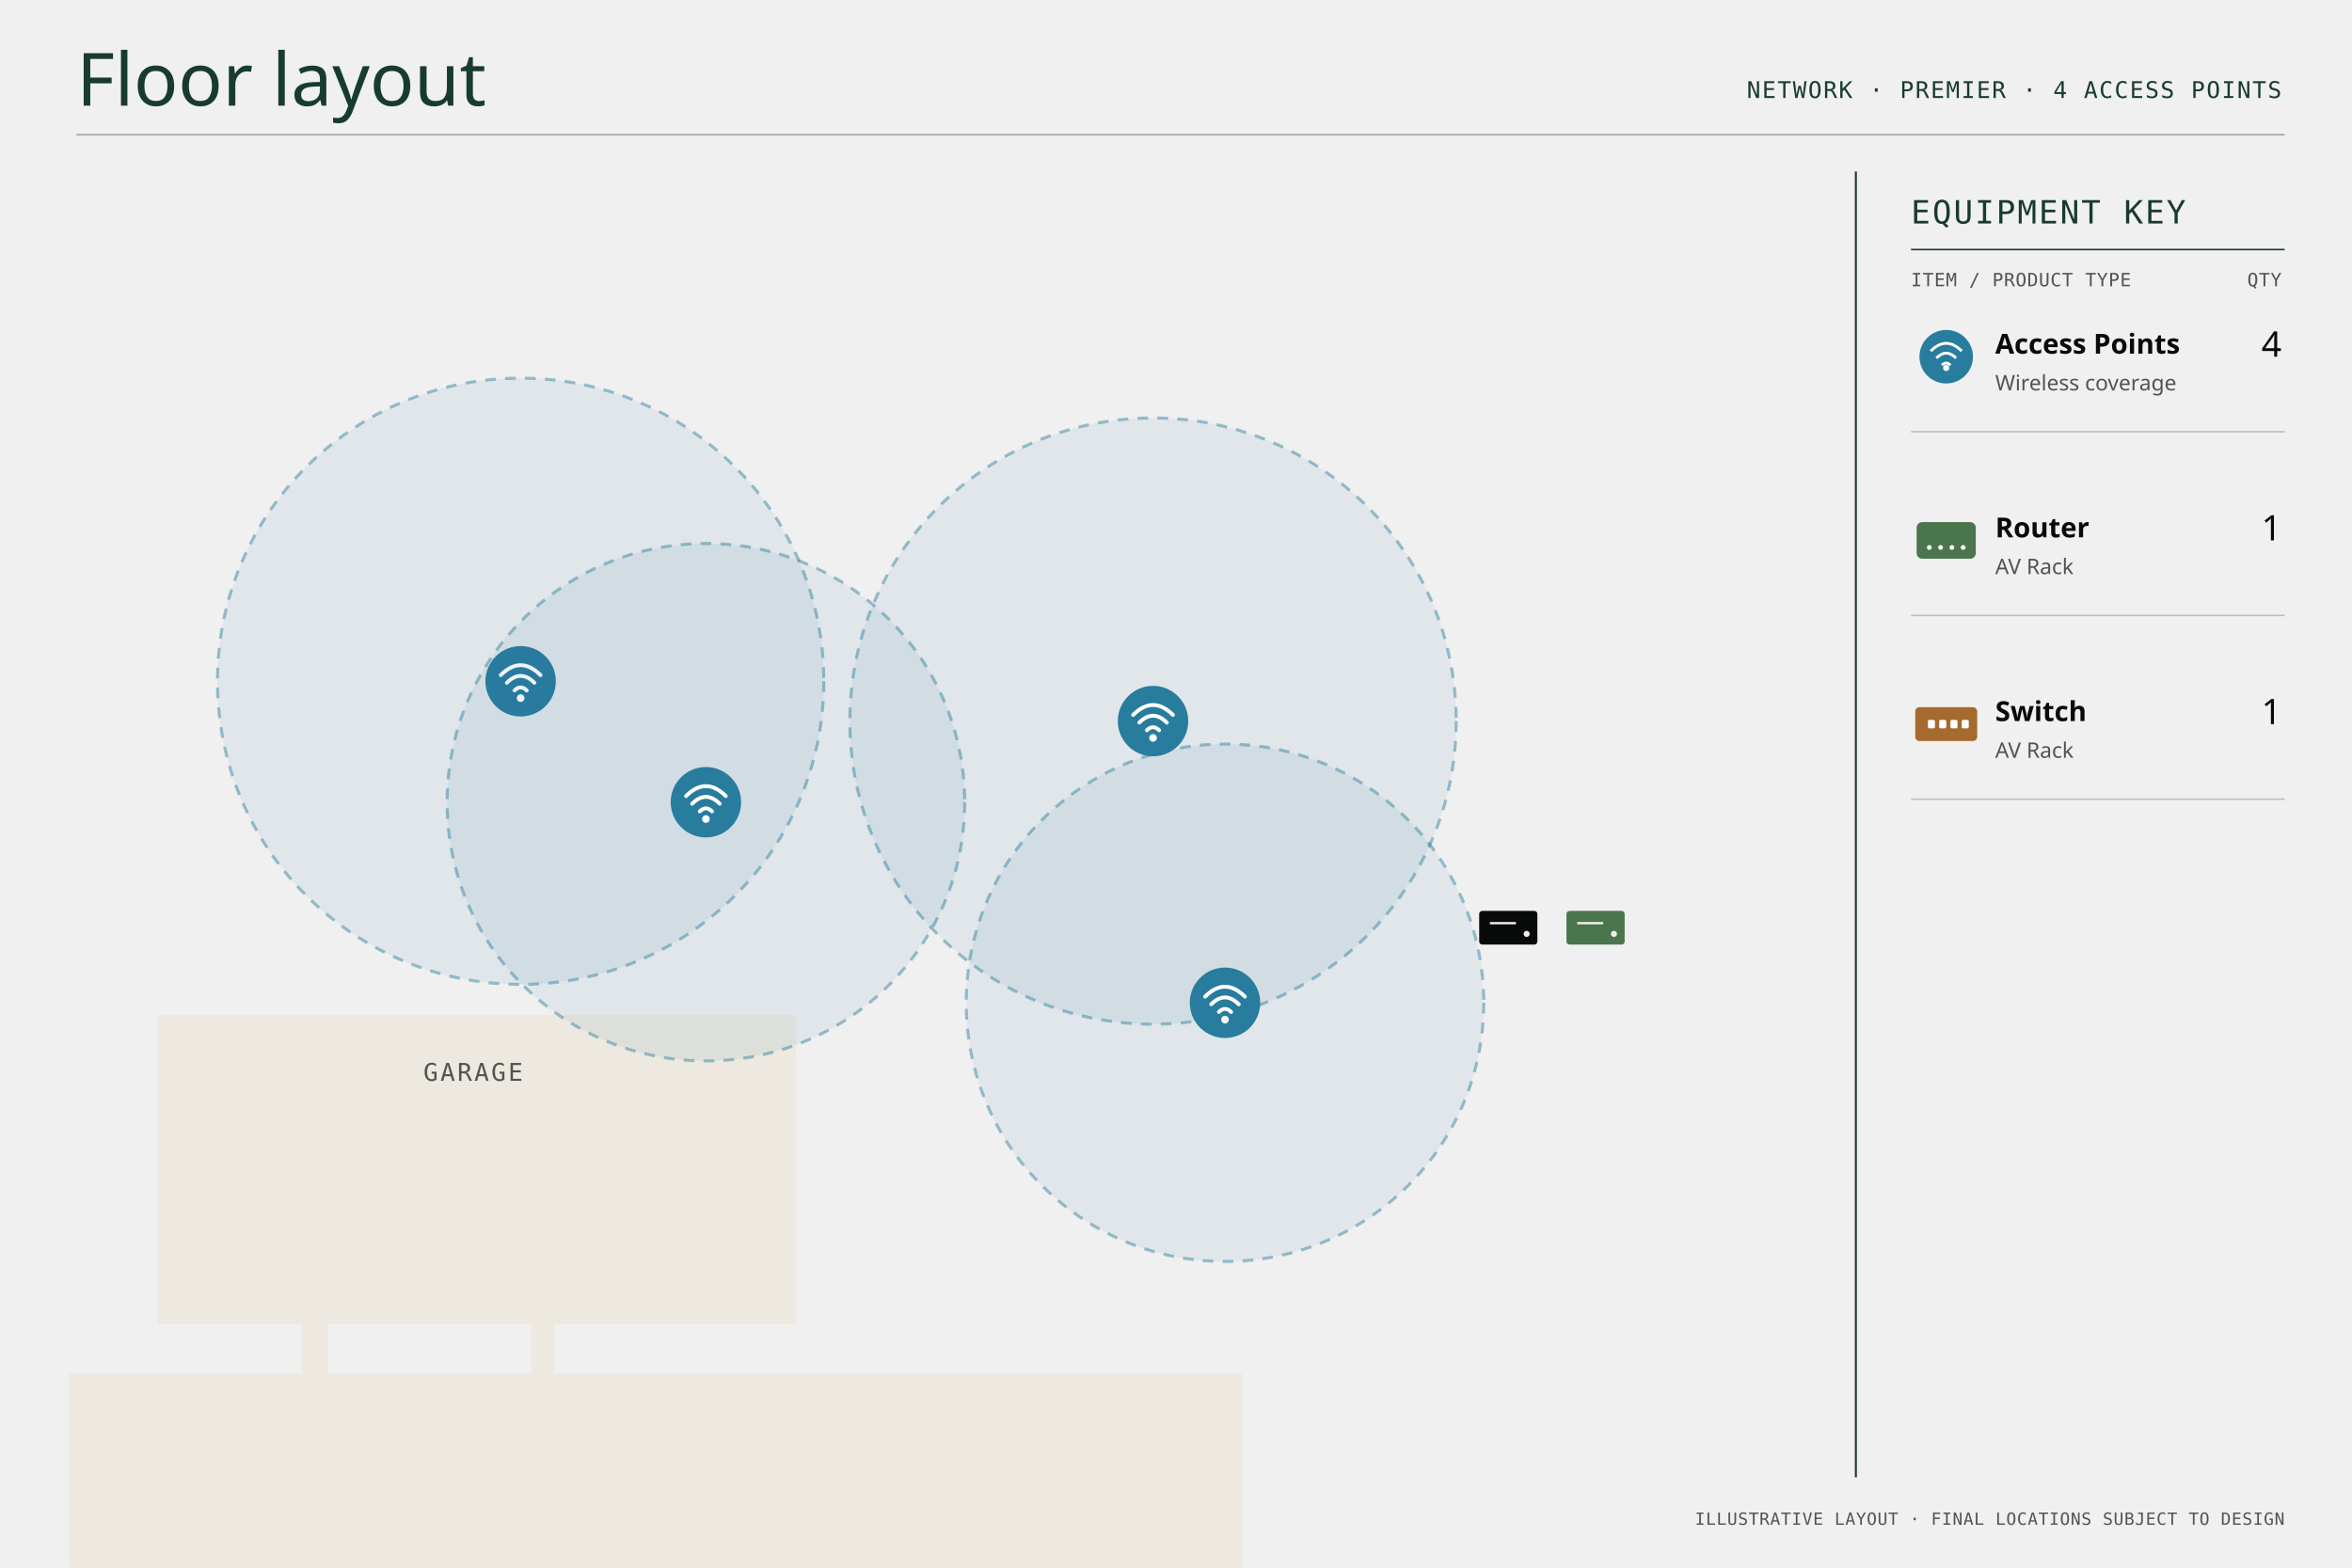
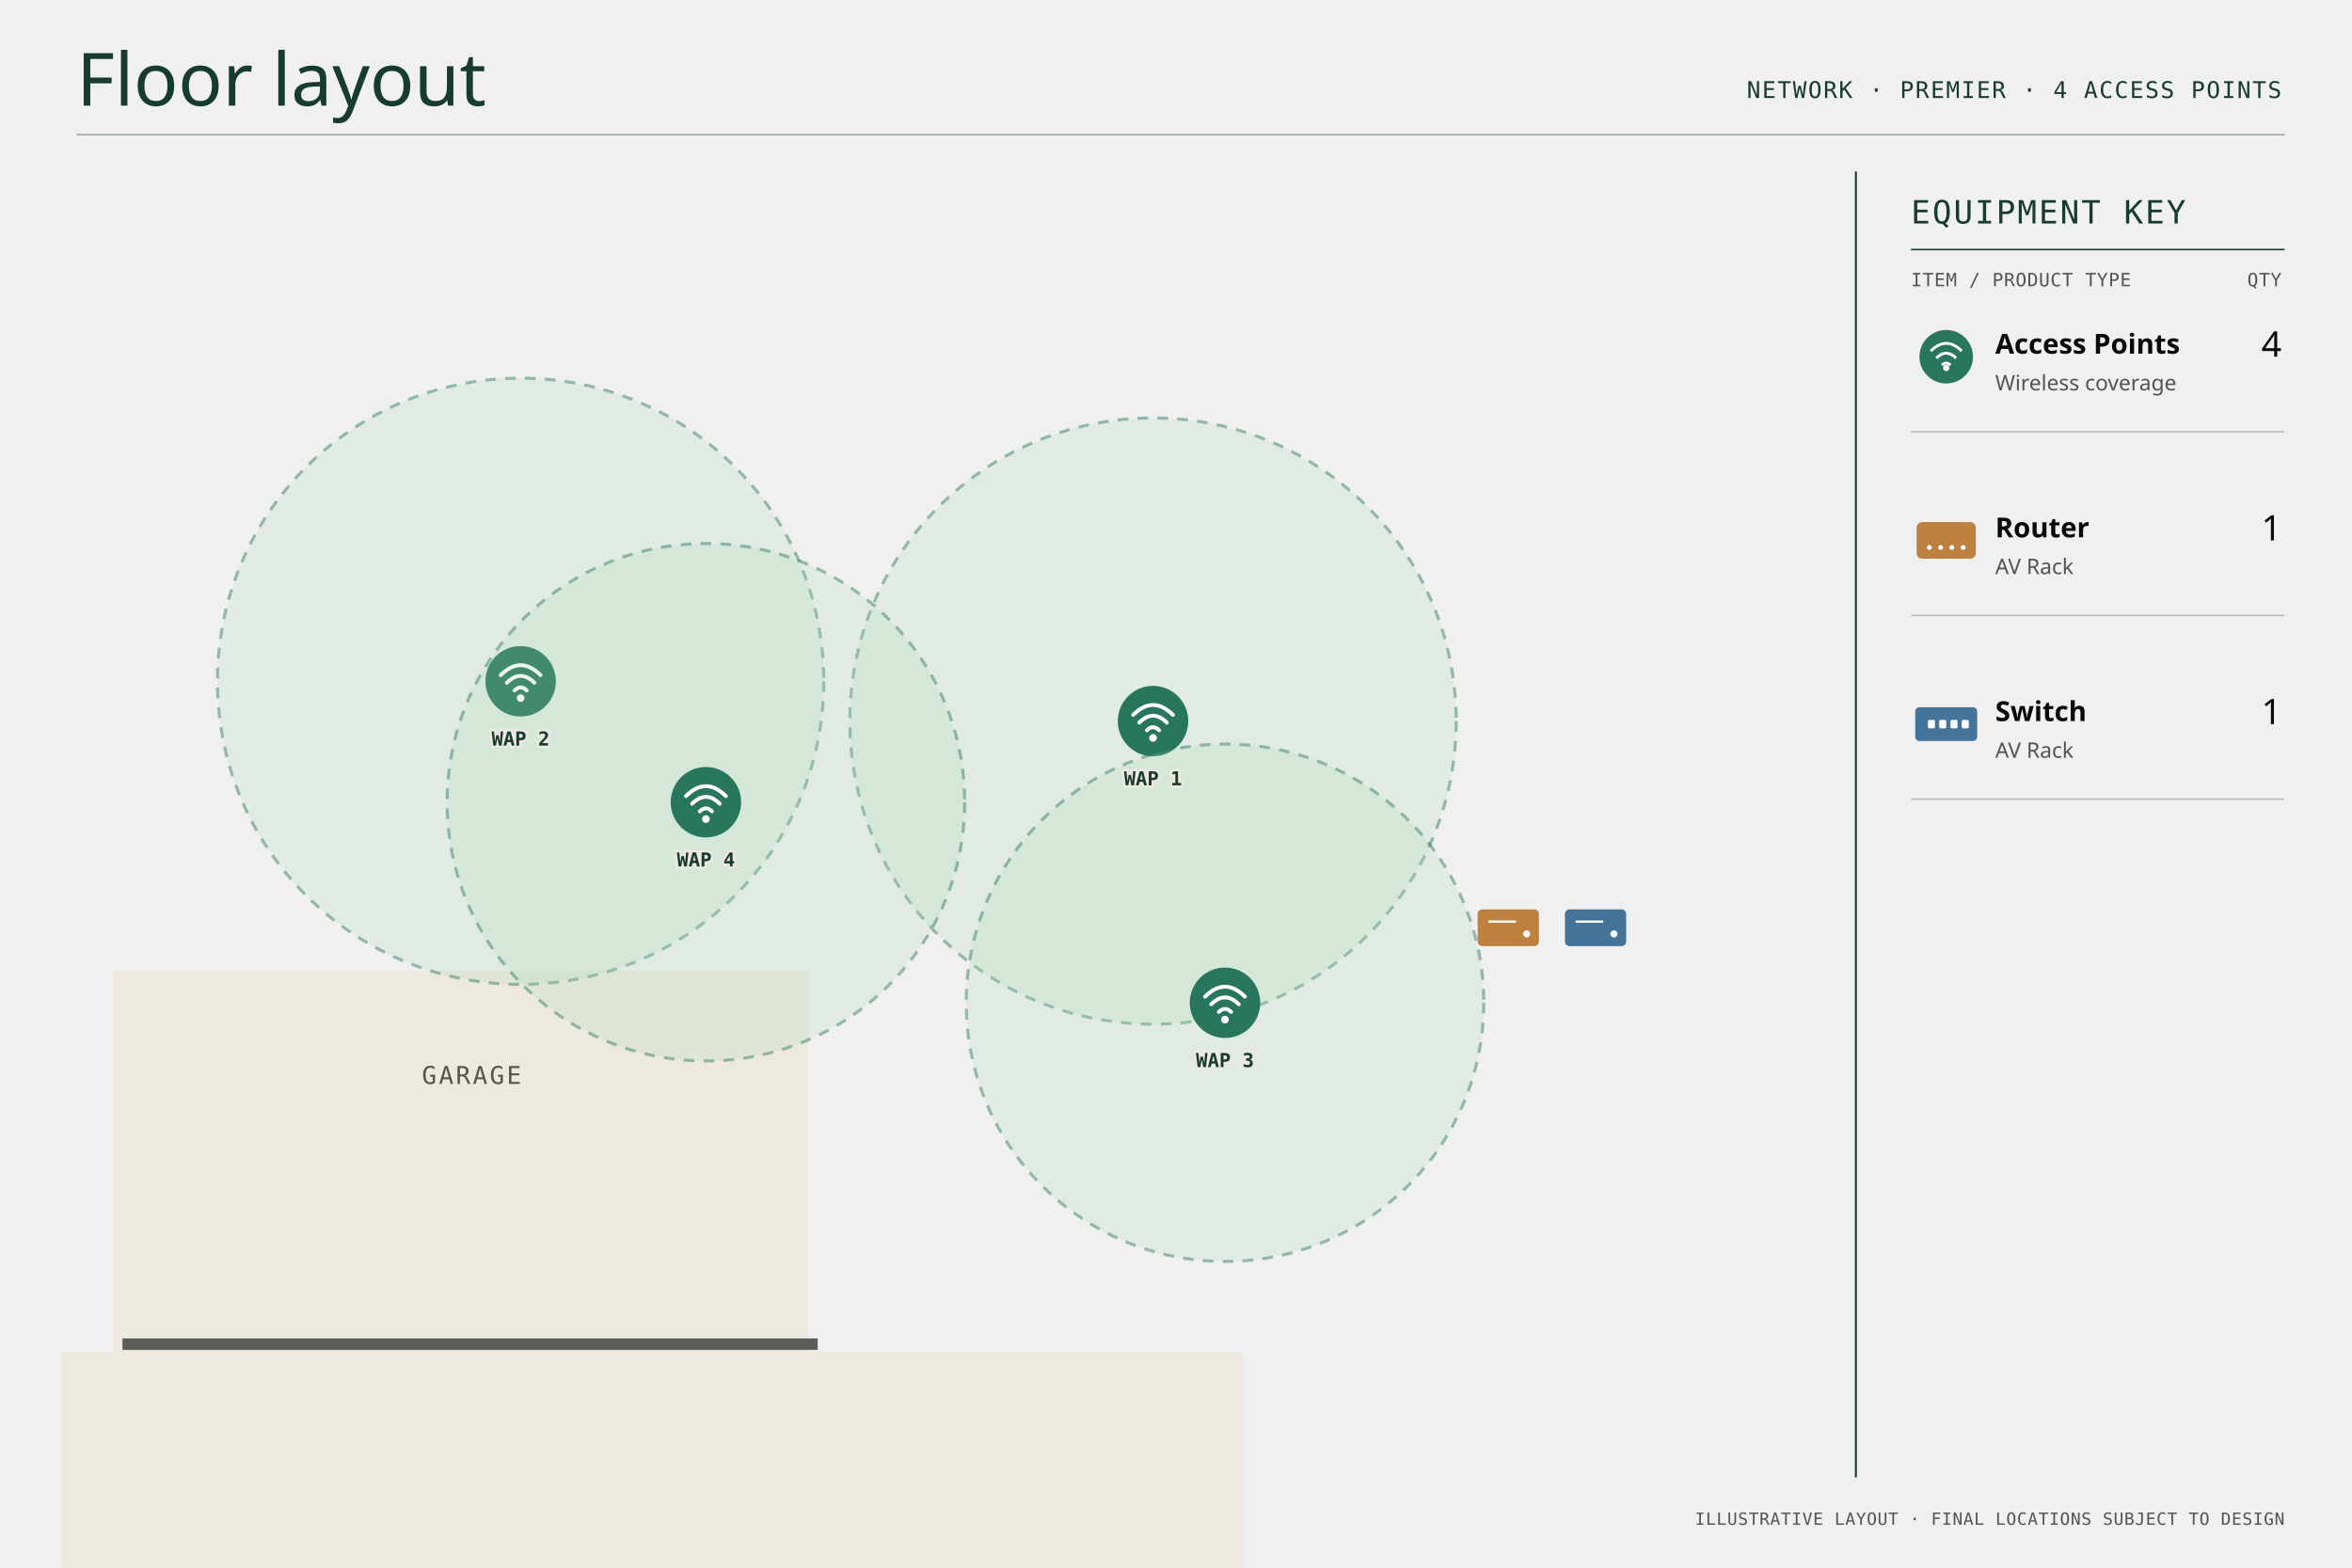
<svg xmlns="http://www.w3.org/2000/svg" viewBox="0 0 1536 1024" width="1536" height="1024" role="img" aria-label="Network Premier floor layout and equipment key">
  <text x="50" y="69" fill="#183B31" font-family="Schibsted Grotesk,sans-serif" font-size="48">Floor layout</text>
  <text x="1490" y="64" fill="#183B31" font-family="IBM Plex Mono,monospace" font-size="15" letter-spacing=".065em" text-anchor="end">NETWORK · PREMIER · 4 ACCESS POINTS</text>
  <line x1="50" y1="88" x2="1492" y2="88" stroke="#9DA7A3" stroke-width="1" />
-   <g data-pradera-architectural-cleanup="garage">
-     <rect x="103" y="663" width="417" height="202" fill="#EDE9E0" />
-     <rect x="197" y="865" width="17" height="32" fill="#EDE9E0" />
-     <rect x="347" y="865" width="15" height="32" fill="#EDE9E0" />
-     <rect x="45" y="897" width="766" height="127" fill="#EDE9E0" />
-     <text x="309" y="706" font-family="IBM Plex Mono,monospace" font-size="16" font-weight="500" letter-spacing=".09em" fill="#51544F" text-anchor="middle">GARAGE</text>
+   <g data-pradera-architectural-cleanup="garage" aria-label="Open garage architectural reference">
+     <rect x="74" y="634" width="454" height="257" fill="#EDE9E0" />
+     <rect x="40" y="883" width="772" height="141" fill="#EDE9E0" />
+     <line x1="80" y1="878" x2="534" y2="878" stroke="#5B5D58" stroke-width="7.5" />
+     <text x="308" y="708" fill="#51544F" text-anchor="middle" font-family="IBM Plex Mono,monospace" font-size="16" font-weight="500" letter-spacing=".09em">GARAGE</text>
  </g>
-   <circle cx="753" cy="471" r="198" fill="#287C9E" fill-opacity=".08" stroke="#287C9E" stroke-opacity=".45" stroke-width="2" stroke-dasharray="7 6" />
+   <circle cx="753" cy="471" r="198" fill="#A5D8B3" fill-opacity=".20" stroke="#28775C" stroke-opacity=".45" stroke-width="2" stroke-dasharray="7 6" />
  <g transform="translate(753,471)">
-     <circle r="23" fill="#287C9E" />
+     <circle r="23" fill="#28775C" />
    <path d="M-13 -4q13 -13 26 0M-9 1q9 -9 18 0M-4 6q4 -4 8 0" fill="none" stroke="white" stroke-width="2.5" stroke-linecap="round" />
    <circle cy="11" r="2.5" fill="white" />
  </g>
-   <circle cx="340" cy="445" r="198" fill="#287C9E" fill-opacity=".08" stroke="#287C9E" stroke-opacity=".45" stroke-width="2" stroke-dasharray="7 6" />
+   <circle cx="340" cy="445" r="198" fill="#A5D8B3" fill-opacity=".20" stroke="#28775C" stroke-opacity=".45" stroke-width="2" stroke-dasharray="7 6" />
  <g transform="translate(340,445)">
-     <circle r="23" fill="#287C9E" />
+     <circle r="23" fill="#28775C" />
    <path d="M-13 -4q13 -13 26 0M-9 1q9 -9 18 0M-4 6q4 -4 8 0" fill="none" stroke="white" stroke-width="2.5" stroke-linecap="round" />
    <circle cy="11" r="2.5" fill="white" />
  </g>
-   <circle cx="800" cy="655" r="169" fill="#287C9E" fill-opacity=".08" stroke="#287C9E" stroke-opacity=".45" stroke-width="2" stroke-dasharray="7 6" />
+   <circle cx="800" cy="655" r="169" fill="#A5D8B3" fill-opacity=".20" stroke="#28775C" stroke-opacity=".45" stroke-width="2" stroke-dasharray="7 6" />
  <g transform="translate(800,655)">
-     <circle r="23" fill="#287C9E" />
+     <circle r="23" fill="#28775C" />
    <path d="M-13 -4q13 -13 26 0M-9 1q9 -9 18 0M-4 6q4 -4 8 0" fill="none" stroke="white" stroke-width="2.5" stroke-linecap="round" />
    <circle cy="11" r="2.5" fill="white" />
  </g>
-   <circle cx="461" cy="524" r="169" fill="#287C9E" fill-opacity=".08" stroke="#287C9E" stroke-opacity=".45" stroke-width="2" stroke-dasharray="7 6" />
+   <circle cx="461" cy="524" r="169" fill="#A5D8B3" fill-opacity=".20" stroke="#28775C" stroke-opacity=".45" stroke-width="2" stroke-dasharray="7 6" />
  <g transform="translate(461,524)">
-     <circle r="23" fill="#287C9E" />
+     <circle r="23" fill="#28775C" />
    <path d="M-13 -4q13 -13 26 0M-9 1q9 -9 18 0M-4 6q4 -4 8 0" fill="none" stroke="white" stroke-width="2.5" stroke-linecap="round" />
    <circle cy="11" r="2.5" fill="white" />
  </g>
  <g transform="translate(985,606)" aria-label="router in mechanical room">
-     <rect x="-19" y="-11" width="38" height="22" rx="2" fill="#090B0A" />
-     <path d="M-12 -3H5" stroke="#F1F0EB" stroke-width="1.5" />
-     <circle cx="12" cy="4" r="2" fill="#F1F0EB" />
+     <rect x="-20" y="-12" width="40" height="24" rx="3" fill="#BE813F" />
+     <path d="M-13 -4H5" stroke="#FFF" stroke-width="1.5" />
+     <circle cx="12" cy="4" r="2.3" fill="#FFF" />
  </g>
  <g transform="translate(1042,606)" aria-label="switch in mechanical room">
-     <rect x="-19" y="-11" width="38" height="22" rx="2" fill="#4B754D" />
-     <path d="M-12 -3H5" stroke="#F1F0EB" stroke-width="1.5" />
-     <circle cx="12" cy="4" r="2" fill="#F1F0EB" />
+     <rect x="-20" y="-12" width="40" height="24" rx="3" fill="#45749B" />
+     <path d="M-13 -4H5" stroke="#FFF" stroke-width="1.5" />
+     <circle cx="12" cy="4" r="2.3" fill="#FFF" />
  </g>
+   <text x="753" y="513" font-family="IBM Plex Mono,monospace" font-size="12.6" font-weight="600" fill="#183B31" stroke="#EDE9E0" stroke-width="3" paint-order="stroke" text-anchor="middle">WAP 1</text>
+   <text x="340" y="487" font-family="IBM Plex Mono,monospace" font-size="12.6" font-weight="600" fill="#183B31" stroke="#EDE9E0" stroke-width="3" paint-order="stroke" text-anchor="middle">WAP 2</text>
+   <text x="800" y="697" font-family="IBM Plex Mono,monospace" font-size="12.6" font-weight="600" fill="#183B31" stroke="#EDE9E0" stroke-width="3" paint-order="stroke" text-anchor="middle">WAP 3</text>
+   <text x="461" y="566" font-family="IBM Plex Mono,monospace" font-size="12.6" font-weight="600" fill="#183B31" stroke="#EDE9E0" stroke-width="3" paint-order="stroke" text-anchor="middle">WAP 4</text>
  <line x1="1212" y1="112" x2="1212" y2="965" stroke="#183B31" stroke-width="1.3" />
  <text x="1248" y="146" fill="#183B31" font-family="IBM Plex Mono,monospace" font-size="21" letter-spacing=".06em">EQUIPMENT KEY</text>
  <line x1="1248" y1="163" x2="1492" y2="163" stroke="#183B31" stroke-width="1" />
  <text x="1248" y="187" fill="#51544F" font-family="IBM Plex Mono,monospace" font-size="12" letter-spacing=".03em">ITEM / PRODUCT TYPE</text>
  <text x="1490" y="187" fill="#51544F" font-family="IBM Plex Mono,monospace" font-size="12" letter-spacing=".03em" text-anchor="end">QTY</text>
  <g transform="translate(1271,233) scale(0.92)">
-     <circle r="19" fill="#287C9E" />
+     <circle r="19" fill="#28775C" />
    <path d="M-11 -4q11 -11 22 0M-7 1q7 -7 14 0M-3 6q3 -3 6 0" fill="none" stroke="white" stroke-width="2" />
    <circle cy="8" r="2.2" fill="white" />
  </g>
  <text x="1303" y="231" fill="#090B0A" font-family="Instrument Sans,sans-serif" font-size="18" font-weight="600">Access Points</text>
  <text x="1303" y="255" fill="#51544F" font-family="Instrument Sans,sans-serif" font-size="14">Wireless coverage</text>
  <text x="1490" y="233" fill="#090B0A" font-family="Instrument Sans,sans-serif" font-size="23" text-anchor="end">4</text>
  <line x1="1248" y1="282" x2="1492" y2="282" stroke="#B8C1BC" stroke-width="1" />
  <g transform="translate(1271,353) scale(0.92)">
-     <rect x="-21" y="-13" width="42" height="26" rx="4" fill="#4B754D" />
+     <rect x="-21" y="-13" width="42" height="26" rx="4" fill="#BE813F" />
    <circle cx="-12" cy="5" r="1.7" fill="white" />
    <circle cx="-4" cy="5" r="1.7" fill="white" />
    <circle cx="4" cy="5" r="1.7" fill="white" />
    <circle cx="12" cy="5" r="1.7" fill="white" />
  </g>
  <text x="1303" y="351" fill="#090B0A" font-family="Instrument Sans,sans-serif" font-size="18" font-weight="600">Router</text>
  <text x="1303" y="375" fill="#51544F" font-family="Instrument Sans,sans-serif" font-size="14">AV Rack</text>
  <text x="1490" y="353" fill="#090B0A" font-family="Instrument Sans,sans-serif" font-size="23" text-anchor="end">1</text>
  <line x1="1248" y1="402" x2="1492" y2="402" stroke="#B8C1BC" stroke-width="1" />
  <g transform="translate(1271,473) scale(0.92)">
-     <rect x="-22" y="-12" width="44" height="24" rx="3" fill="#A56A2D" />
+     <rect x="-22" y="-12" width="44" height="24" rx="3" fill="#45749B" />
    <rect x="-13" y="-3" width="5" height="6" rx="1" fill="white" />
    <rect x="-5" y="-3" width="5" height="6" rx="1" fill="white" />
    <rect x="3" y="-3" width="5" height="6" rx="1" fill="white" />
    <rect x="11" y="-3" width="5" height="6" rx="1" fill="white" />
  </g>
  <text x="1303" y="471" fill="#090B0A" font-family="Instrument Sans,sans-serif" font-size="18" font-weight="600">Switch</text>
  <text x="1303" y="495" fill="#51544F" font-family="Instrument Sans,sans-serif" font-size="14">AV Rack</text>
  <text x="1490" y="473" fill="#090B0A" font-family="Instrument Sans,sans-serif" font-size="23" text-anchor="end">1</text>
  <line x1="1248" y1="522" x2="1492" y2="522" stroke="#B8C1BC" stroke-width="1" />
  <text x="1492" y="996" fill="#51544F" font-family="IBM Plex Mono,monospace" font-size="11" letter-spacing=".035em" text-anchor="end">ILLUSTRATIVE LAYOUT · FINAL LOCATIONS SUBJECT TO DESIGN</text>
</svg>
